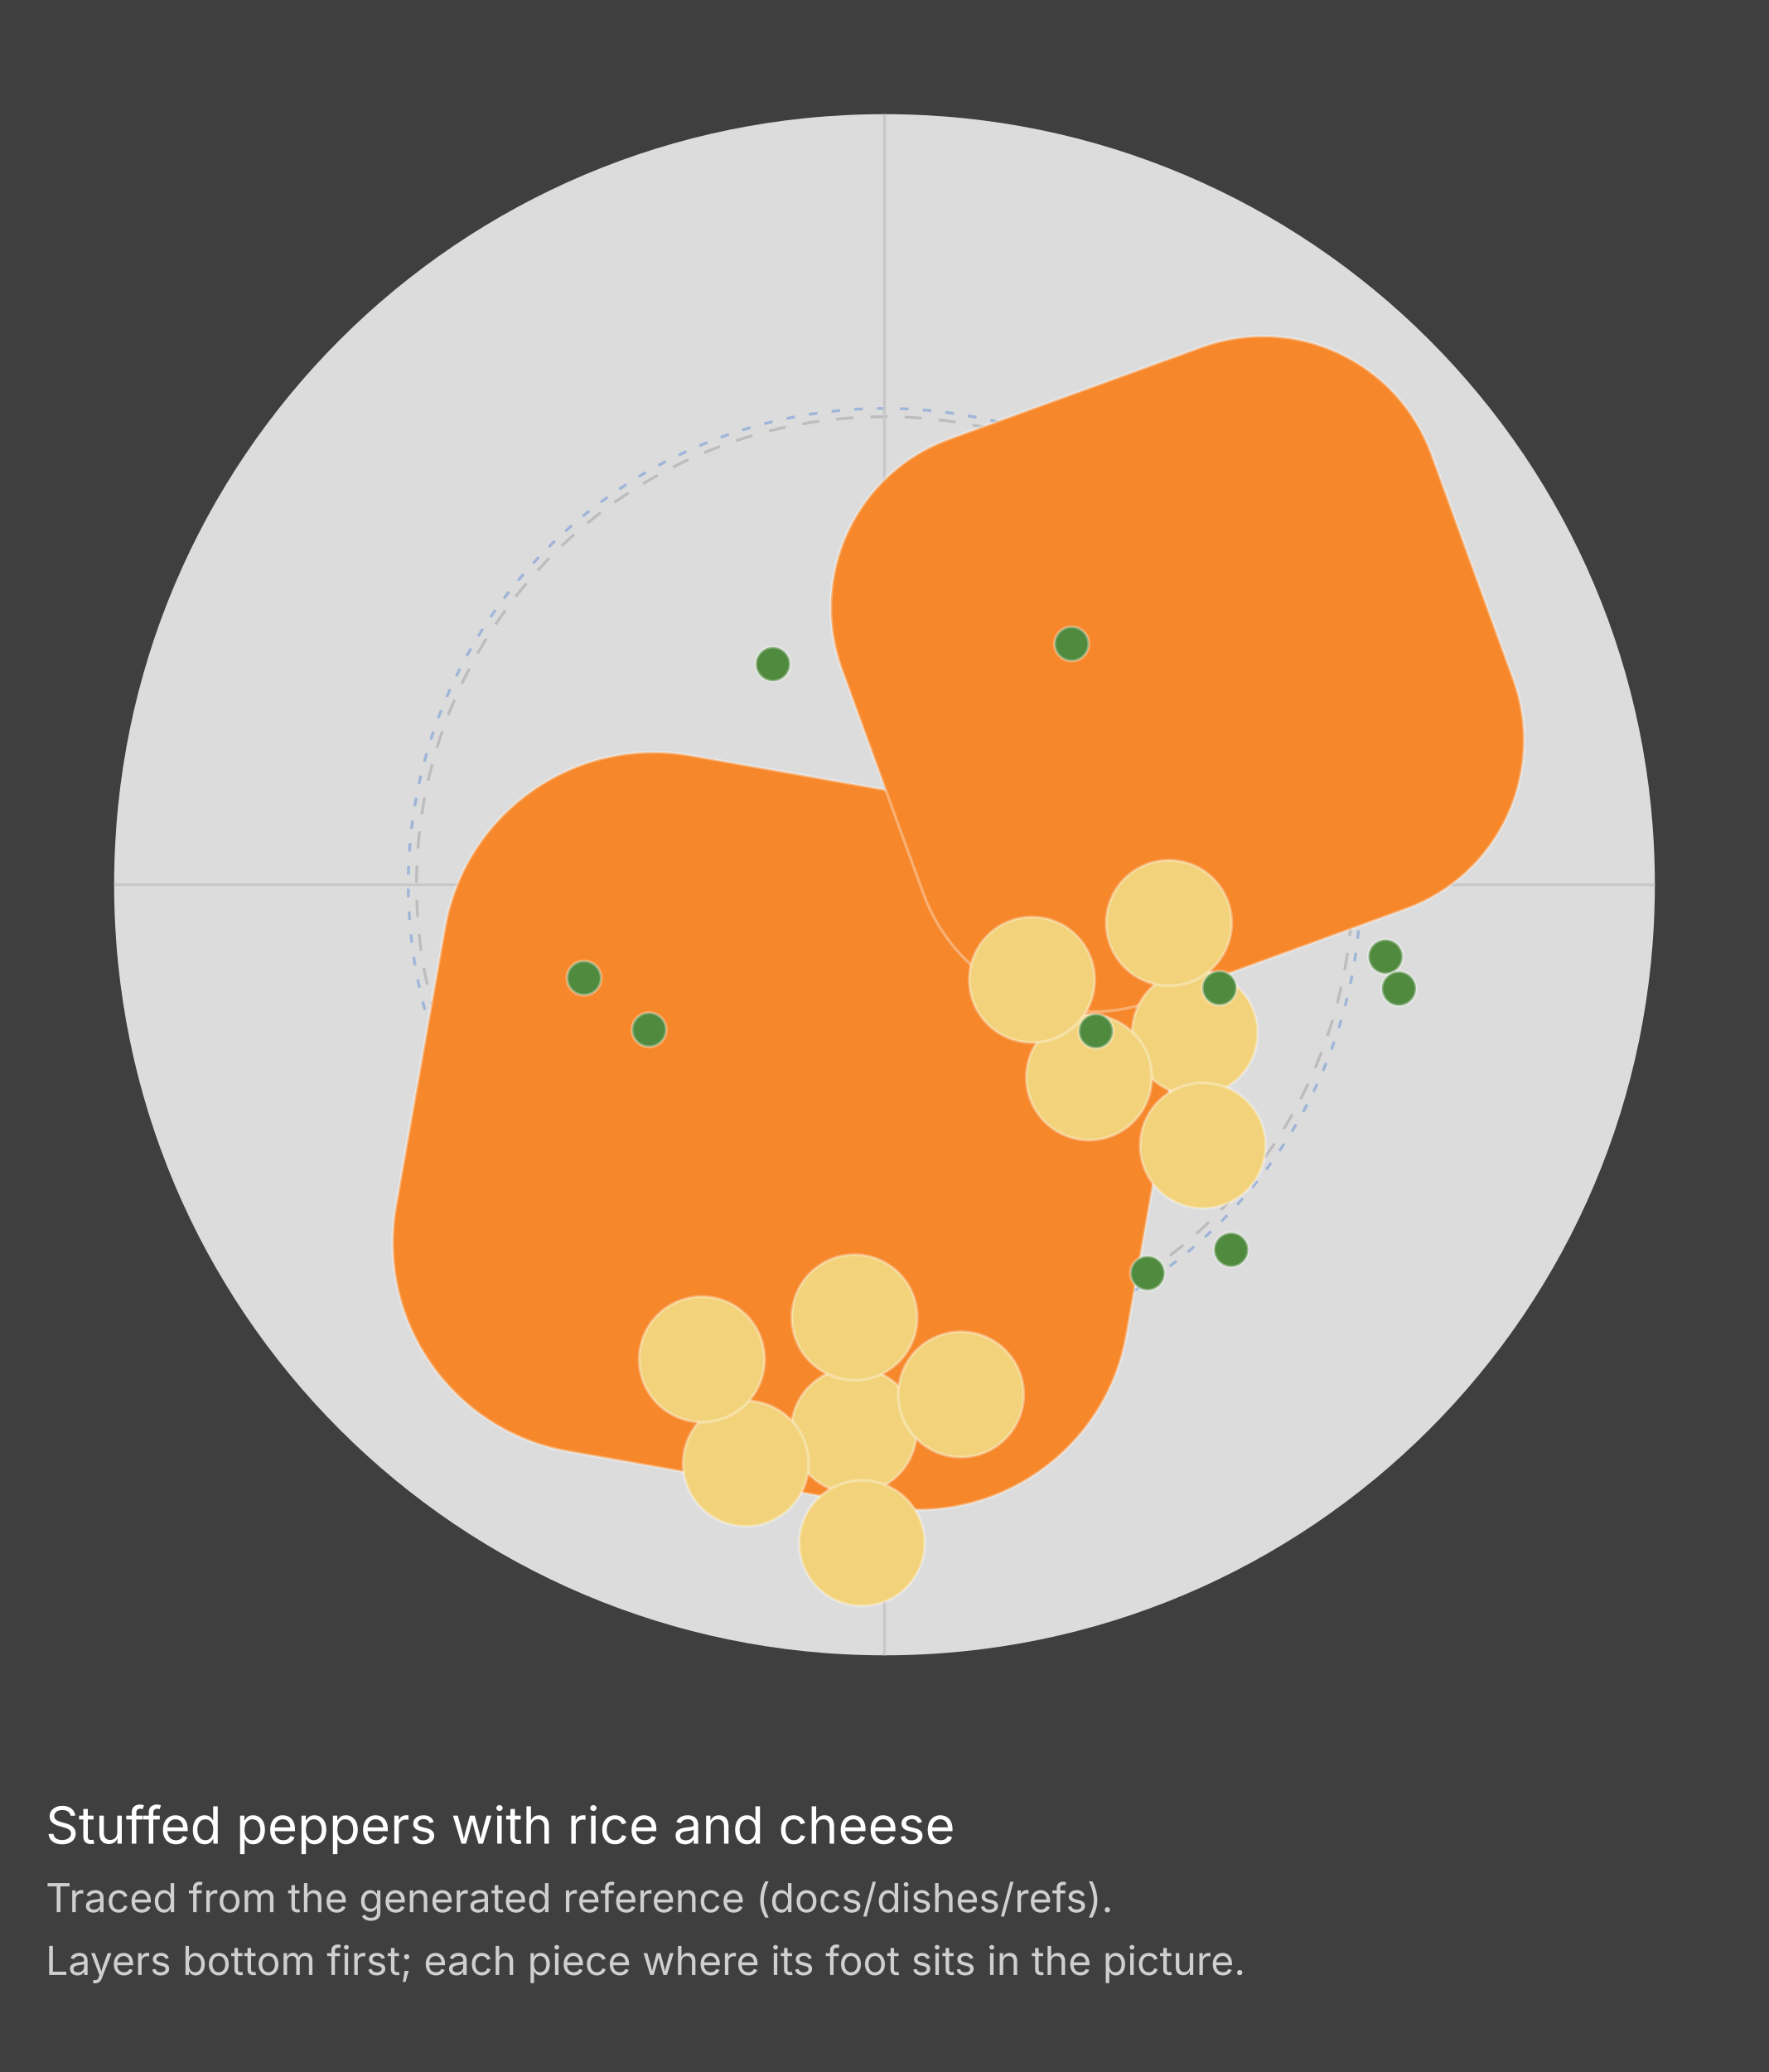
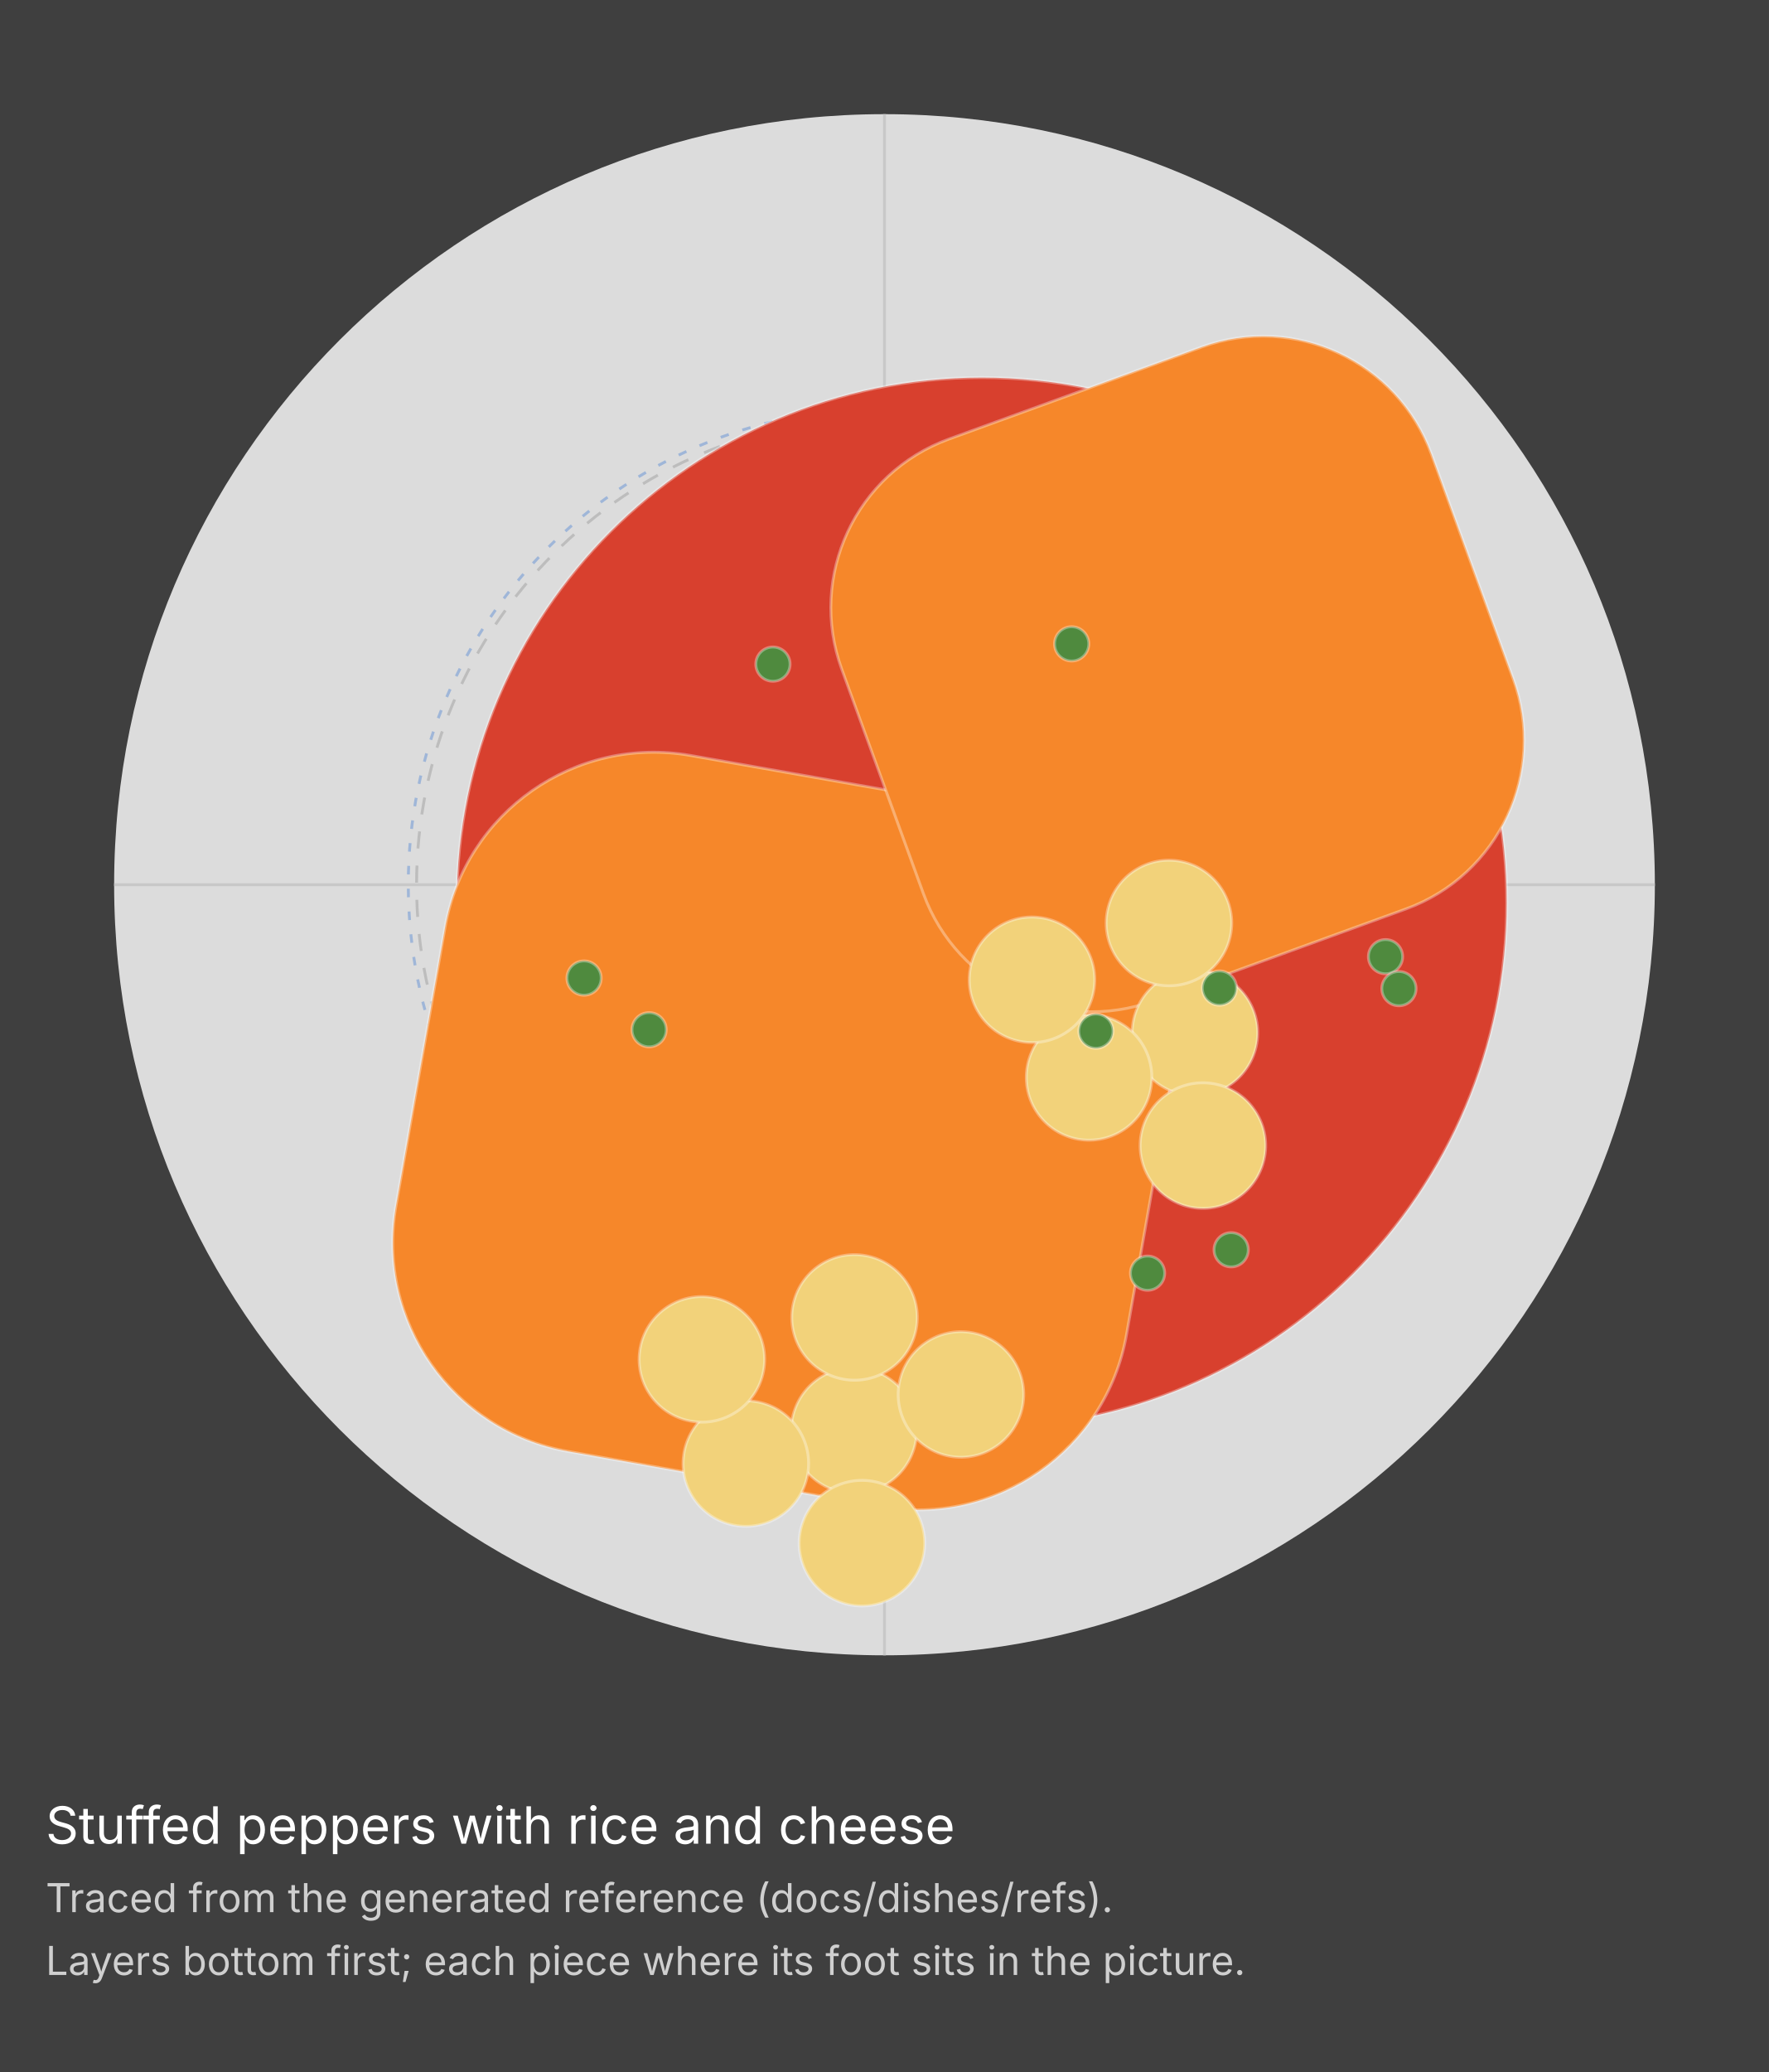
<svg xmlns="http://www.w3.org/2000/svg" width="620" height="726">
  <rect width="620" height="726" fill="#3f3f3f" />
  <circle cx="310.0" cy="310.0" r="270.0" fill="#dcdcdc" />
  <circle cx="310.0" cy="310.0" r="164.0" fill="none" stroke="#bdbdbd" stroke-dasharray="6 6" />
  <circle cx="310.0" cy="310.0" r="166.9" fill="none" stroke="#9fb6d8" stroke-dasharray="3 5" />
  <line x1="40.0" y1="310.0" x2="580.0" y2="310.0" stroke="#c8c8c8" />
  <line x1="310.0" y1="40.0" x2="310.0" y2="580.0" stroke="#c8c8c8" />
+   <circle transform="translate(344.1 316.3) rotate(0)" r="184.0" fill="#d8402e" stroke="#ffffff55" />
  <rect transform="translate(275.4 396.3) rotate(100)" x="-123.8" y="-130.0" width="247.6" height="260.0" rx="74.3" fill="#f6872a" stroke="#ffffff55" />
  <rect transform="translate(412.7 236.2) rotate(70)" x="-104.8" y="-110.0" width="209.5" height="220.0" rx="62.9" fill="#f6872a" stroke="#ffffff55" />
  <circle transform="translate(299.3 501.2) rotate(62.10956)" r="22.0" fill="#f2d27a" stroke="#ffffff55" />
  <circle transform="translate(261.4 512.8) rotate(98.13833)" r="22.0" fill="#f2d27a" stroke="#ffffff55" />
  <circle transform="translate(299.5 461.6) rotate(103.4154)" r="22.0" fill="#f2d27a" stroke="#ffffff55" />
  <circle transform="translate(302.1 540.7) rotate(116.5971)" r="22.0" fill="#f2d27a" stroke="#ffffff55" />
  <circle transform="translate(246.0 476.3) rotate(97.89756)" r="22.0" fill="#f2d27a" stroke="#ffffff55" />
  <circle transform="translate(336.8 488.6) rotate(100.3628)" r="22.0" fill="#f2d27a" stroke="#ffffff55" />
  <circle transform="translate(418.8 361.9) rotate(63.11722)" r="22.0" fill="#f2d27a" stroke="#ffffff55" />
  <circle transform="translate(381.7 377.5) rotate(86.0655)" r="22.0" fill="#f2d27a" stroke="#ffffff55" />
  <circle transform="translate(409.7 323.4) rotate(101.7237)" r="22.0" fill="#f2d27a" stroke="#ffffff55" />
  <circle transform="translate(421.6 401.4) rotate(57.69375)" r="22.0" fill="#f2d27a" stroke="#ffffff55" />
  <circle transform="translate(361.7 343.3) rotate(94.73749)" r="22.0" fill="#f2d27a" stroke="#ffffff55" />
  <circle transform="translate(431.5 437.9) rotate(0)" r="6.0" fill="#4f8a3e" stroke="#ffffff55" />
  <circle transform="translate(402.2 446.1) rotate(0)" r="6.0" fill="#4f8a3e" stroke="#ffffff55" />
  <circle transform="translate(485.6 335.2) rotate(0)" r="6.0" fill="#4f8a3e" stroke="#ffffff55" />
  <circle transform="translate(270.9 232.7) rotate(0)" r="6.0" fill="#4f8a3e" stroke="#ffffff55" />
  <circle transform="translate(204.7 342.7) rotate(0)" r="6.0" fill="#4f8a3e" stroke="#ffffff55" />
  <circle transform="translate(227.5 360.8) rotate(0)" r="6.0" fill="#4f8a3e" stroke="#ffffff55" />
  <circle transform="translate(427.4 346.2) rotate(0)" r="6.0" fill="#4f8a3e" stroke="#ffffff55" />
  <circle transform="translate(375.6 225.6) rotate(0)" r="6.0" fill="#4f8a3e" stroke="#ffffff55" />
  <circle transform="translate(490.3 346.4) rotate(0)" r="6.0" fill="#4f8a3e" stroke="#ffffff55" />
  <circle transform="translate(384.1 361.3) rotate(0)" r="6.0" fill="#4f8a3e" stroke="#ffffff55" />
  <text x="16" y="646" fill="#ffffff" font-family="Inter, sans-serif" font-size="18">Stuffed peppers with rice and cheese</text>
  <text x="16" y="670" fill="#cfcfcf" font-family="Inter, sans-serif" font-size="14">Traced from the generated reference (docs/dishes/refs).</text>
  <text x="16" y="692" fill="#cfcfcf" font-family="Inter, sans-serif" font-size="14">Layers bottom first; each piece where its foot sits in the picture.</text>
  <text x="16" y="714" fill="#cfcfcf" font-family="Inter, sans-serif" font-size="14" />
</svg>
